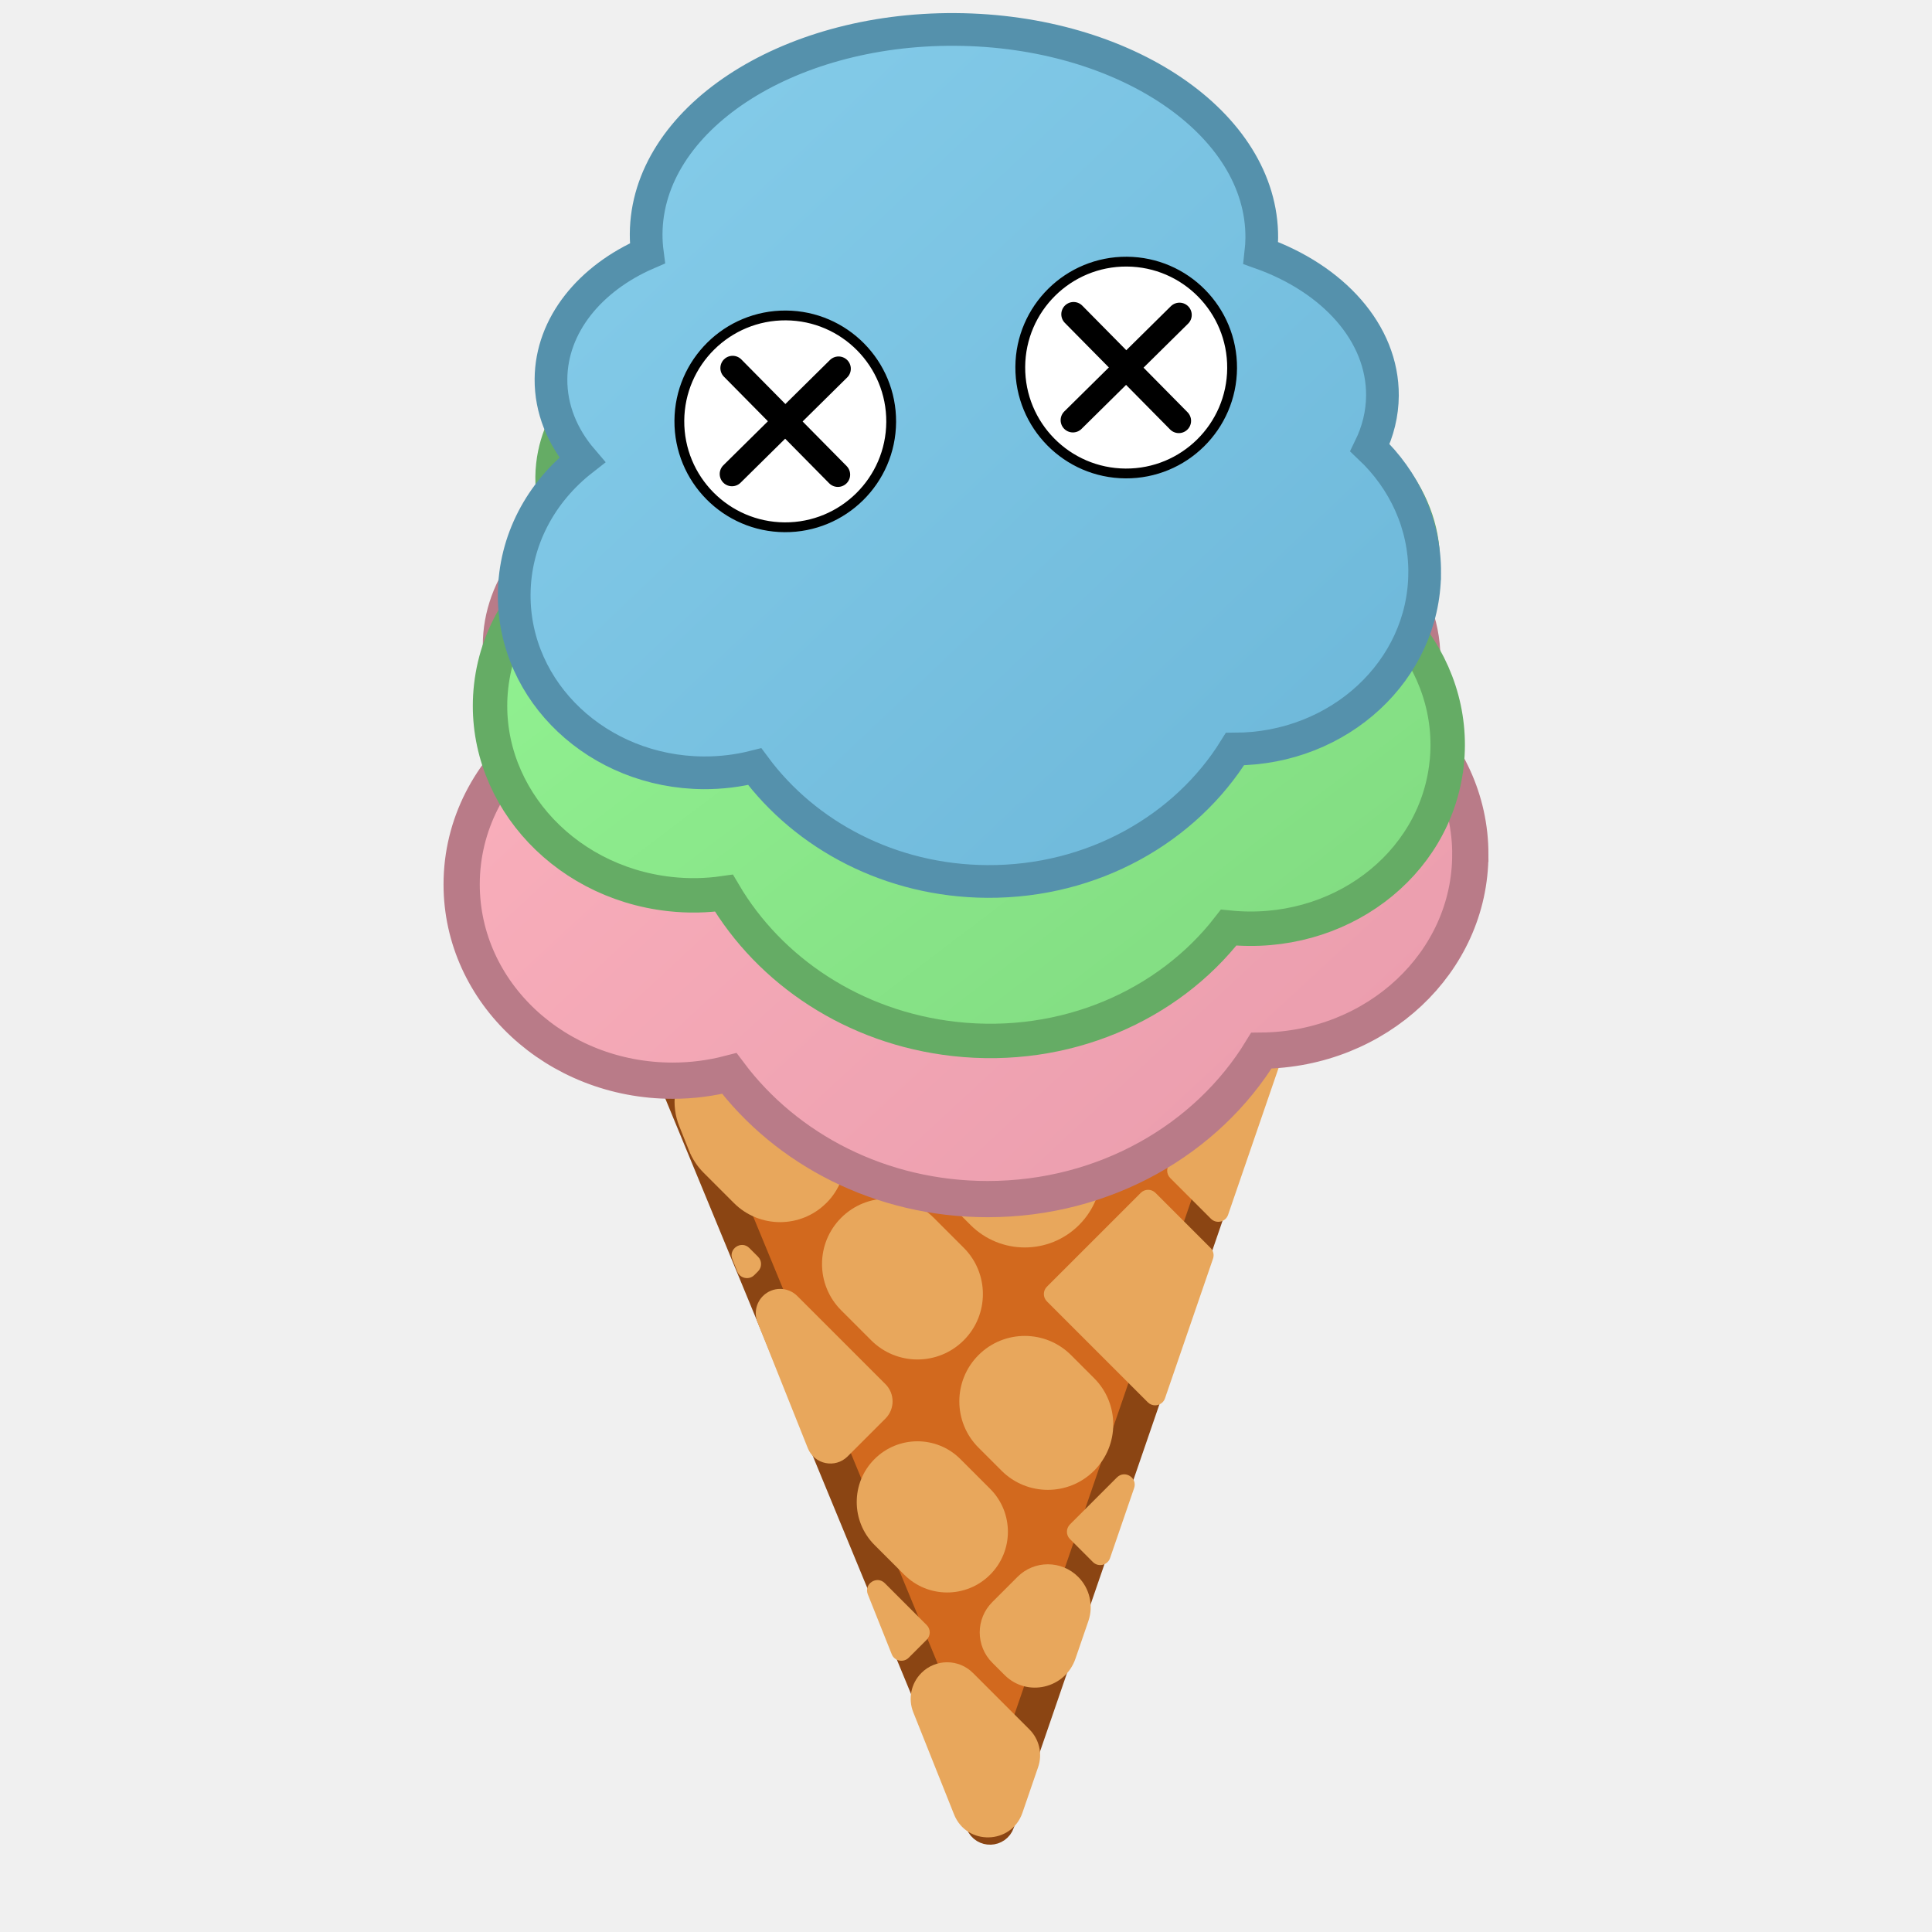
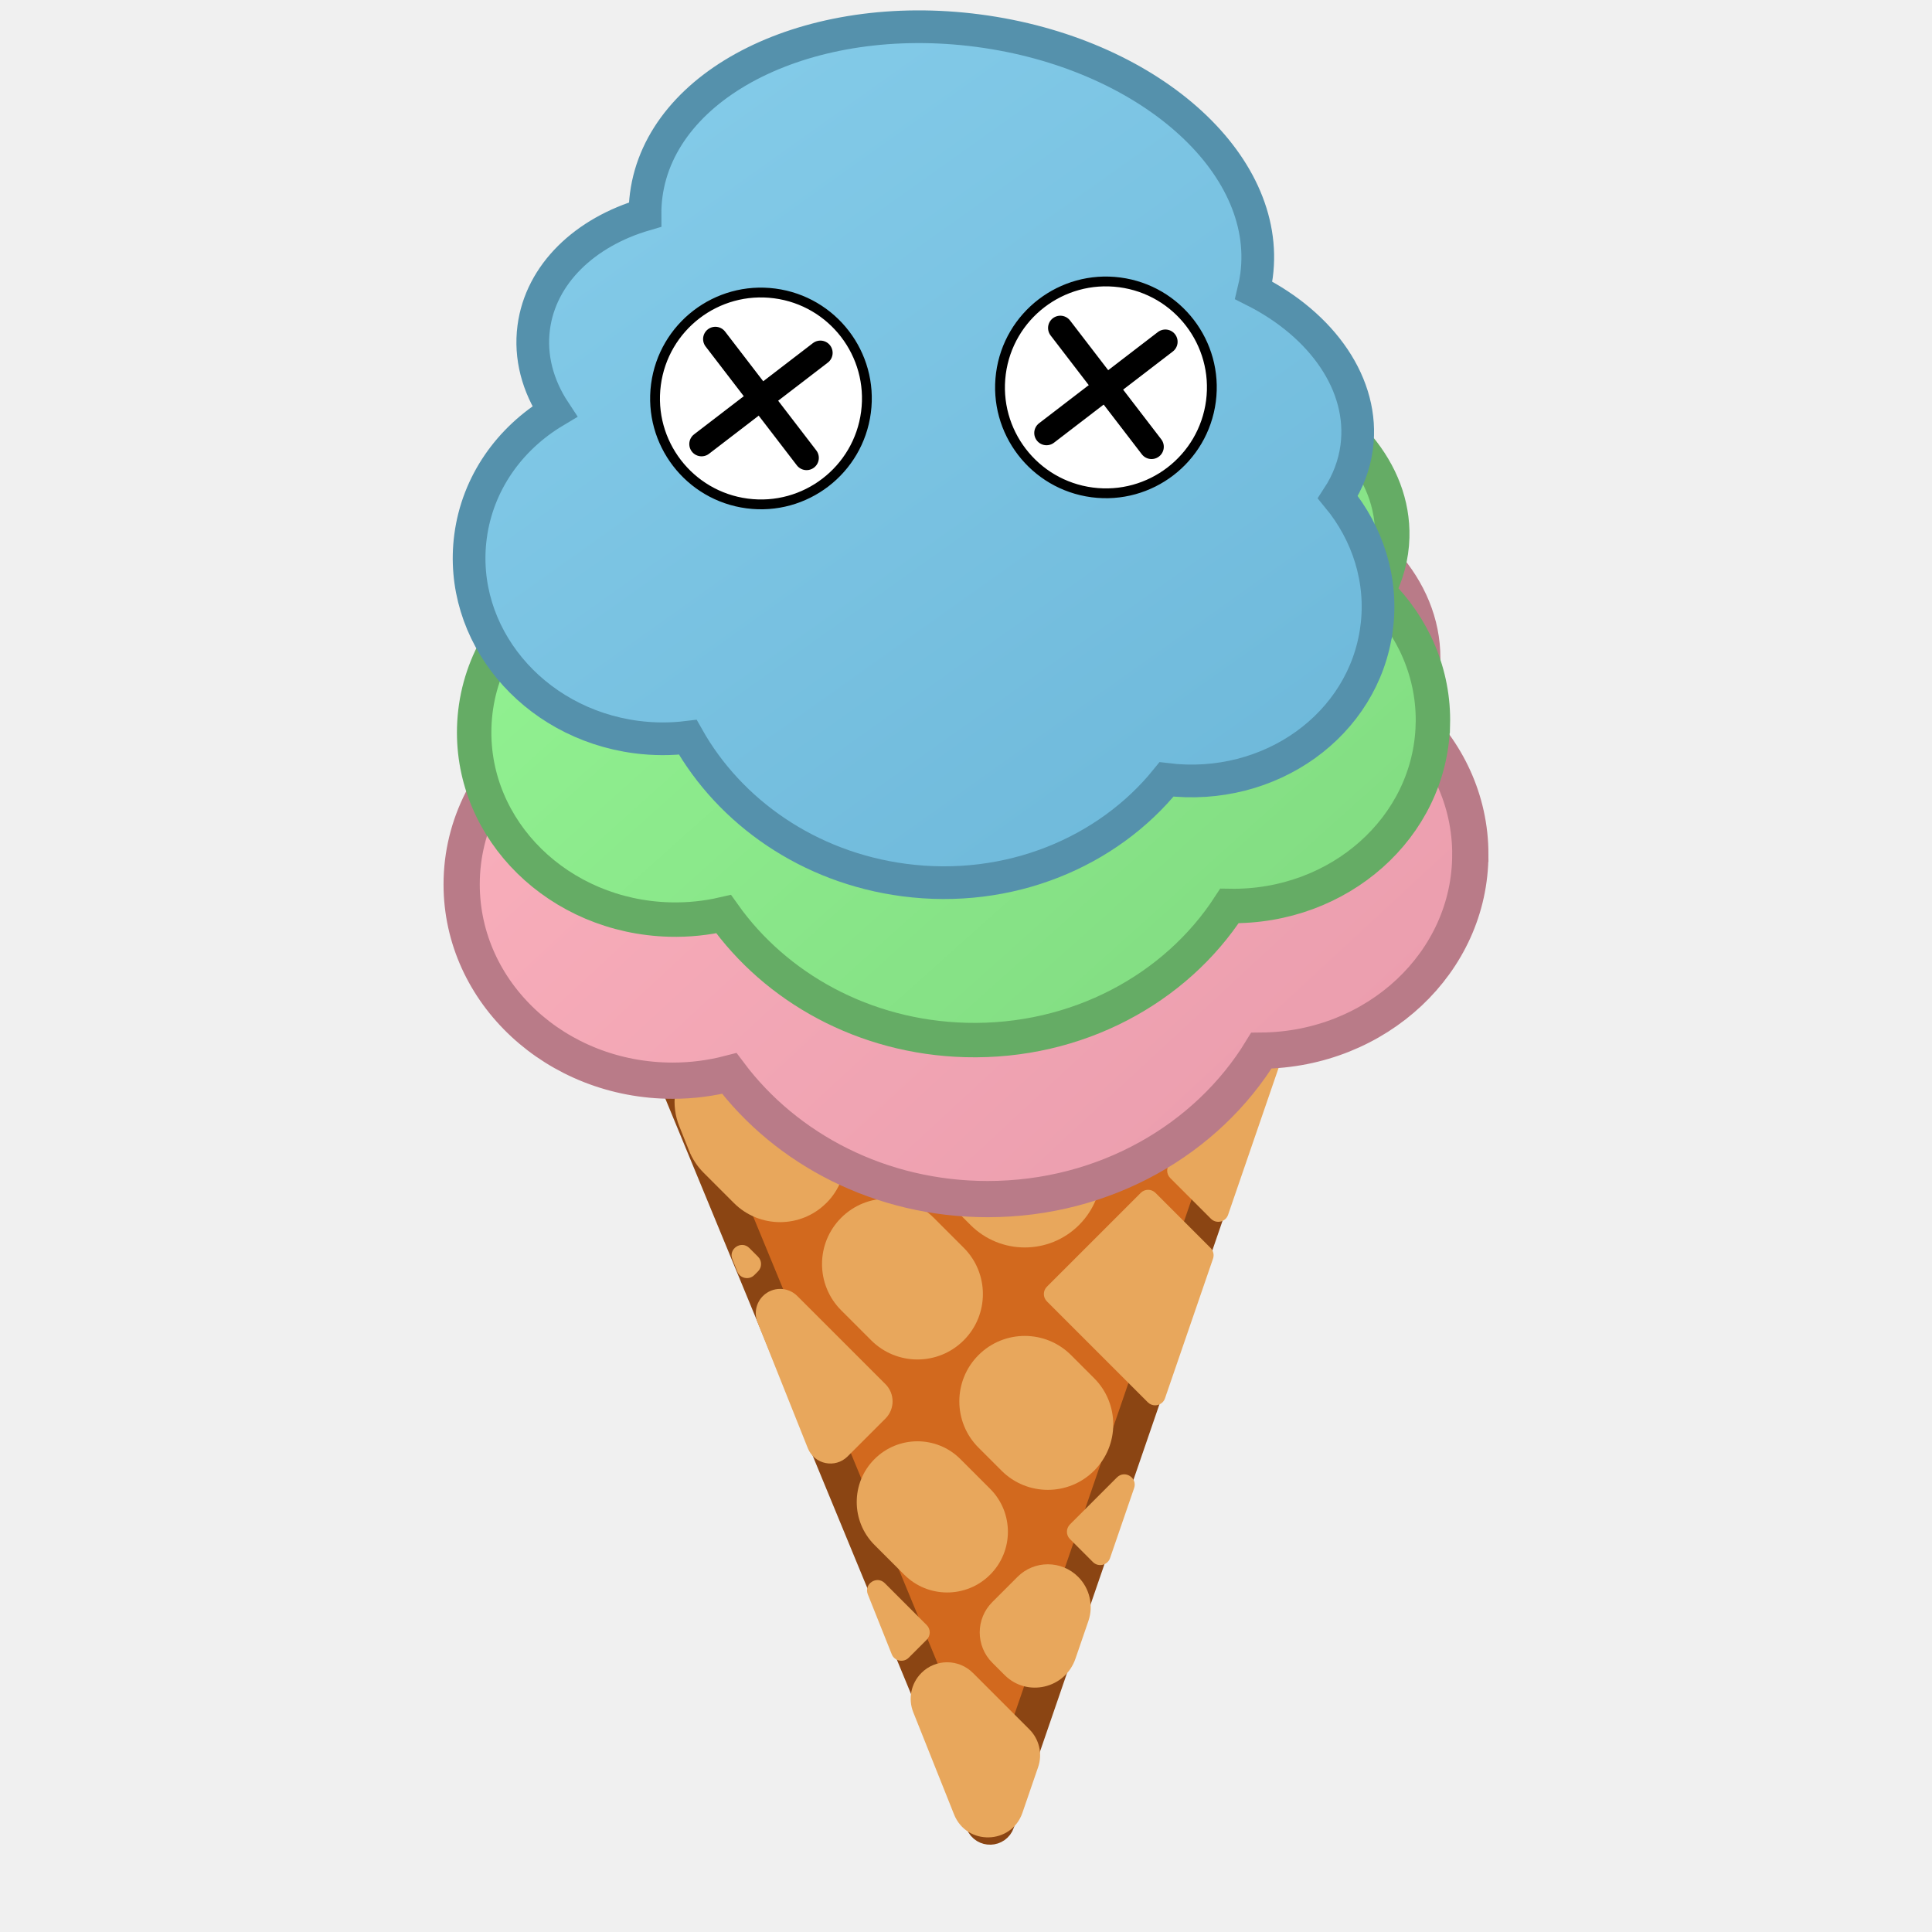
<svg xmlns="http://www.w3.org/2000/svg" viewBox="0 0 1024 1024" width="100%" height="100%">
  <defs>
    <linearGradient id="scoop-gradient-color-3-0" x1="0%" y1="0%" x2="100%" y2="100%">
      <stop offset="0%" style="stop-color:#FFB6C1;stop-opacity:1" />
      <stop offset="100%" style="stop-color:#E89AAB;stop-opacity:1" />
    </linearGradient>
    <linearGradient id="scoop-gradient-color-3-1" x1="0%" y1="0%" x2="100%" y2="100%">
      <stop offset="0%" style="stop-color:#98FB98;stop-opacity:1" />
      <stop offset="100%" style="stop-color:#7FD87F;stop-opacity:1" />
    </linearGradient>
    <linearGradient id="scoop-gradient-color-3-2" x1="0%" y1="0%" x2="100%" y2="100%">
      <stop offset="0%" style="stop-color:#87CEEB;stop-opacity:1" />
      <stop offset="100%" style="stop-color:#6BB6D8;stop-opacity:1" />
    </linearGradient>
  </defs>
  <g transform="translate(235.094, 166.0375) scale(0.9602289)">
    <g transform="translate(0, -42)">
      <g id="Cone">
        <path id="Cone_Bottom" data-name="Cone Bottom" d="M108.22,414.88l189.84,460.03c1.36,3.3,6.09,3.16,7.25-.22l159.34-463.34c.87-2.53-1.03-5.16-3.7-5.13l-349.18,3.32c-2.74.03-4.59,2.82-3.55,5.35Z" style="fill: rgb(210, 105, 30); stroke: rgb(139, 69, 19); stroke-linejoin: round; stroke-width: 20px;" />
        <g id="Waffle_Cross-Hatch" data-name="Waffle Cross-Hatch">
          <path d="M261.93,482.48h0c15.03-15.03,4.46-40.72-16.79-40.83h0c-21.37-.11-32.14,25.72-17.03,40.83h0c9.34,9.34,24.48,9.34,33.82,0Z" style="fill: rgb(232, 167, 92);" />
          <path d="M384.85,527.49l-51.82,51.82c-2.24,2.24-2.24,5.86,0,8.1l55.71,55.71c2.24,2.24,5.86,2.24,8.1,0h0c.62-.62,1.08-1.36,1.37-2.19l26.52-77.11c.71-2.07.18-4.36-1.37-5.91l-30.41-30.41c-2.24-2.24-5.86-2.24-8.1,0Z" style="fill: rgb(232, 167, 92);" />
          <rect x="274.59" y="463.59" width="84.73" height="95.66" rx="42.36" ry="42.36" transform="translate(-268.79 373.91) rotate(-45)" style="fill: rgb(232, 167, 92);" />
          <rect x="291.06" y="603.84" width="72.24" height="90.24" rx="36.12" ry="36.12" transform="translate(-363.06 421.43) rotate(-45)" style="fill: rgb(232, 167, 92);" />
          <path d="M371.7,684.58l-25.94,25.94c-2.24,2.24-2.24,5.86,0,8.1l12.67,12.67c2.99,2.99,8.09,1.82,9.46-2.19l13.28-38.61c1.97-5.74-5.17-10.2-9.46-5.91Z" style="fill: rgb(232, 167, 92);" />
          <path d="M159.42,564.14l2.73,6.83c1.52,3.82,6.46,4.83,9.37,1.93l2.05-2.05c2.24-2.24,2.24-5.86,0-8.1l-4.78-4.78c-4.4-4.4-11.67.39-9.37,6.17Z" style="fill: rgb(232, 167, 92);" />
          <path d="M243.92,633.11l-48.65-48.65c-5.24-5.24-13.74-5.24-18.99,0h0c-3.8,3.8-4.97,9.49-2.98,14.47l27.77,69.54c3.58,8.95,15.14,11.33,21.96,4.51l20.89-20.89c5.24-5.24,5.24-13.74,0-18.99Z" style="fill: rgb(232, 167, 92);" />
          <path d="M211.32,533.1h0c14.11-14.11,14.11-36.98,0-51.08l-34.94-34.94c-.72-.72-.72-1.89,0-2.62h0c1.16-1.16.34-3.15-1.3-3.16l-11.23-.06c-25.62-.13-43.23,25.72-33.73,49.51l5.37,13.45c1.82,4.55,4.54,8.68,8,12.15l16.74,16.74c14.11,14.11,36.98,14.11,51.08,0Z" style="fill: rgb(232, 167, 92);" />
          <path d="M263.74,792.53h0c-5.69,5.69-7.45,14.23-4.46,21.71l22.5,56.36c6.92,17.34,31.68,16.74,37.75-.92l8.66-25.2c2.5-7.28.64-15.35-4.8-20.79l-31.17-31.17c-7.87-7.87-20.62-7.87-28.48,0Z" style="fill: rgb(232, 167, 92);" />
          <path d="M392.94,503.07l40.81-40.81c2.24-2.24,5.86-2.24,8.1,0l.06.06c2.24,2.24,2.24,5.86,0,8.1l-40.81,40.81c-2.24,2.24-2.24,5.86,0,8.1l22.48,22.48c2.99,2.99,8.09,1.82,9.46-2.19l30.71-89.32c1.27-3.71-1.47-7.57-5.39-7.59l-120.63-.6c-5.11-.03-7.69,6.16-4.08,9.77l51.18,51.18c2.24,2.24,5.86,2.24,8.1,0Z" style="fill: rgb(232, 167, 92);" />
          <rect x="217.18" y="527.25" width="72.24" height="95.66" rx="36.12" ry="36.12" transform="translate(-332.45 347.55) rotate(-45)" style="fill: rgb(232, 167, 92);" />
          <path d="M350.28,739.46h0c-9.24-9.24-24.22-9.24-33.46,0l-13.94,13.94c-9.24,9.24-9.24,24.22,0,33.46l6.81,6.81c12.37,12.37,33.42,7.5,39.1-9.04l7.13-20.75c2.94-8.55.75-18.03-5.64-24.42Z" style="fill: rgb(232, 167, 92);" />
          <path d="M234.18,749.12l13.2,33.06c1.52,3.82,6.46,4.83,9.37,1.93l9.93-9.93c2.24-2.24,2.24-5.86,0-8.1l-23.13-23.13c-4.4-4.4-11.67.39-9.37,6.17Z" style="fill: rgb(232, 167, 92);" />
          <rect x="236.26" y="661.25" width="67.04" height="90.24" rx="33.52" ry="33.52" transform="translate(-420.46 397.65) rotate(-45)" style="fill: rgb(232, 167, 92);" />
        </g>
        <ellipse id="Cone_Top" data-name="Cone Top" cx="288.37" cy="404.38" rx="182.34" ry="67.01" style="fill: rgb(210, 105, 30); stroke: rgb(139, 69, 19); stroke-miterlimit: 10; stroke-width: 20px;" />
      </g>
    </g>
    <g transform="translate(288, 208) rotate(0) scale(1) translate(-288, -250)">
      <path id="Scoop_Outline" data-name="Scoop Outline" d="M566.75,340.67c0-29.85-12.97-56.87-33.96-76.47,4.8-9.98,7.44-20.71,7.44-31.9,0-38.29-30.62-71.33-74.92-86.77.33-3.07.51-6.17.51-9.3,0-69.72-84.29-126.24-188.26-126.24s-188.26,56.52-188.26,126.24c0,4,.29,7.95.83,11.86-34.94,15.4-58.48,44.25-58.48,77.34,0,18.21,7.15,35.15,19.39,49.26-25.1,19.88-41.05,49.47-41.05,82.54,0,59.85,52.15,108.37,116.49,108.37,10.83,0,21.3-1.4,31.26-3.98,31.42,41.91,83.55,69.34,142.55,69.34,64.73,0,121.2-33,151.11-81.94,63.8-.57,115.34-48.85,115.34-108.34Z" style="fill: url(&quot;#scoop-gradient-color-3-0&quot;); stroke: rgb(185, 123, 136); stroke-miterlimit: 10; stroke-width: 20px;" />
    </g>
-     <g transform="translate(300.0169, 134) rotate(6.358221) scale(0.95) translate(-288, -250)">
+     <g transform="translate(283.6594, 134) rotate(1.530711) scale(0.95) translate(-288, -250)">
      <path id="Scoop_Outline" data-name="Scoop Outline" d="M566.75,340.67c0-29.85-12.97-56.87-33.96-76.47,4.8-9.98,7.44-20.71,7.44-31.9,0-38.29-30.62-71.33-74.92-86.77.33-3.07.51-6.17.51-9.3,0-69.72-84.29-126.24-188.26-126.24s-188.26,56.52-188.26,126.24c0,4,.29,7.95.83,11.86-34.94,15.4-58.48,44.25-58.48,77.34,0,18.21,7.15,35.15,19.39,49.26-25.1,19.88-41.05,49.47-41.05,82.54,0,59.85,52.15,108.37,116.49,108.37,10.83,0,21.3-1.4,31.26-3.98,31.42,41.91,83.55,69.34,142.55,69.34,64.73,0,121.2-33,151.11-81.94,63.8-.57,115.34-48.85,115.34-108.34Z" style="fill: url(&quot;#scoop-gradient-color-3-1&quot;); stroke: rgb(101, 172, 101); stroke-miterlimit: 10; stroke-width: 20px;" />
    </g>
-     <g transform="translate(290.5055, 60) rotate(0.360737) scale(0.9025) translate(-288, -250)">
+     <g transform="translate(276.2619, 60) rotate(7.490159) scale(0.9025) translate(-288, -250)">
      <path id="Scoop_Outline" data-name="Scoop Outline" d="M566.75,340.67c0-29.85-12.97-56.87-33.96-76.47,4.8-9.98,7.44-20.71,7.44-31.9,0-38.29-30.62-71.33-74.92-86.77.33-3.07.51-6.17.51-9.3,0-69.72-84.29-126.24-188.26-126.24s-188.26,56.52-188.26,126.24c0,4,.29,7.95.83,11.86-34.94,15.4-58.48,44.25-58.48,77.34,0,18.21,7.15,35.15,19.39,49.26-25.1,19.88-41.05,49.47-41.05,82.54,0,59.85,52.15,108.37,116.49,108.37,10.83,0,21.3-1.4,31.26-3.98,31.42,41.91,83.55,69.34,142.55,69.34,64.73,0,121.2-33,151.11-81.94,63.8-.57,115.34-48.85,115.34-108.34Z" style="fill: url(&quot;#scoop-gradient-color-3-2&quot;); stroke: rgb(85, 145, 172); stroke-miterlimit: 10; stroke-width: 20px;" />
      <g id="Right_Eye" data-name="Right Eye">
        <circle id="Left_Eye_Outline" data-name="Left Eye Outline" cx="383.4" cy="216.12" r="64.78" style="fill: #fff; stroke: #000; stroke-miterlimit: 10; stroke-width: 6px;" />
      </g>
      <g id="Left_Eye" data-name="Left Eye">
        <circle id="Right_Eye_Outline" data-name="Right Eye Outline" cx="175.1" cy="250.34" r="64.78" style="fill: #fff; stroke: #000; stroke-miterlimit: 10; stroke-width: 6px;" />
      </g>
      <g>
        <line x1="351.01" y1="183.73" x2="415.79" y2="248.51" stroke="#000" stroke-width="15" stroke-linecap="round" />
        <line x1="351.01" y1="248.51" x2="415.79" y2="183.73" stroke="#000" stroke-width="15" stroke-linecap="round" />
      </g>
      <g>
        <line x1="142.71" y1="217.95" x2="207.49" y2="282.73" stroke="#000" stroke-width="15" stroke-linecap="round" />
        <line x1="142.71" y1="282.73" x2="207.49" y2="217.95" stroke="#000" stroke-width="15" stroke-linecap="round" />
      </g>
    </g>
  </g>
</svg>
